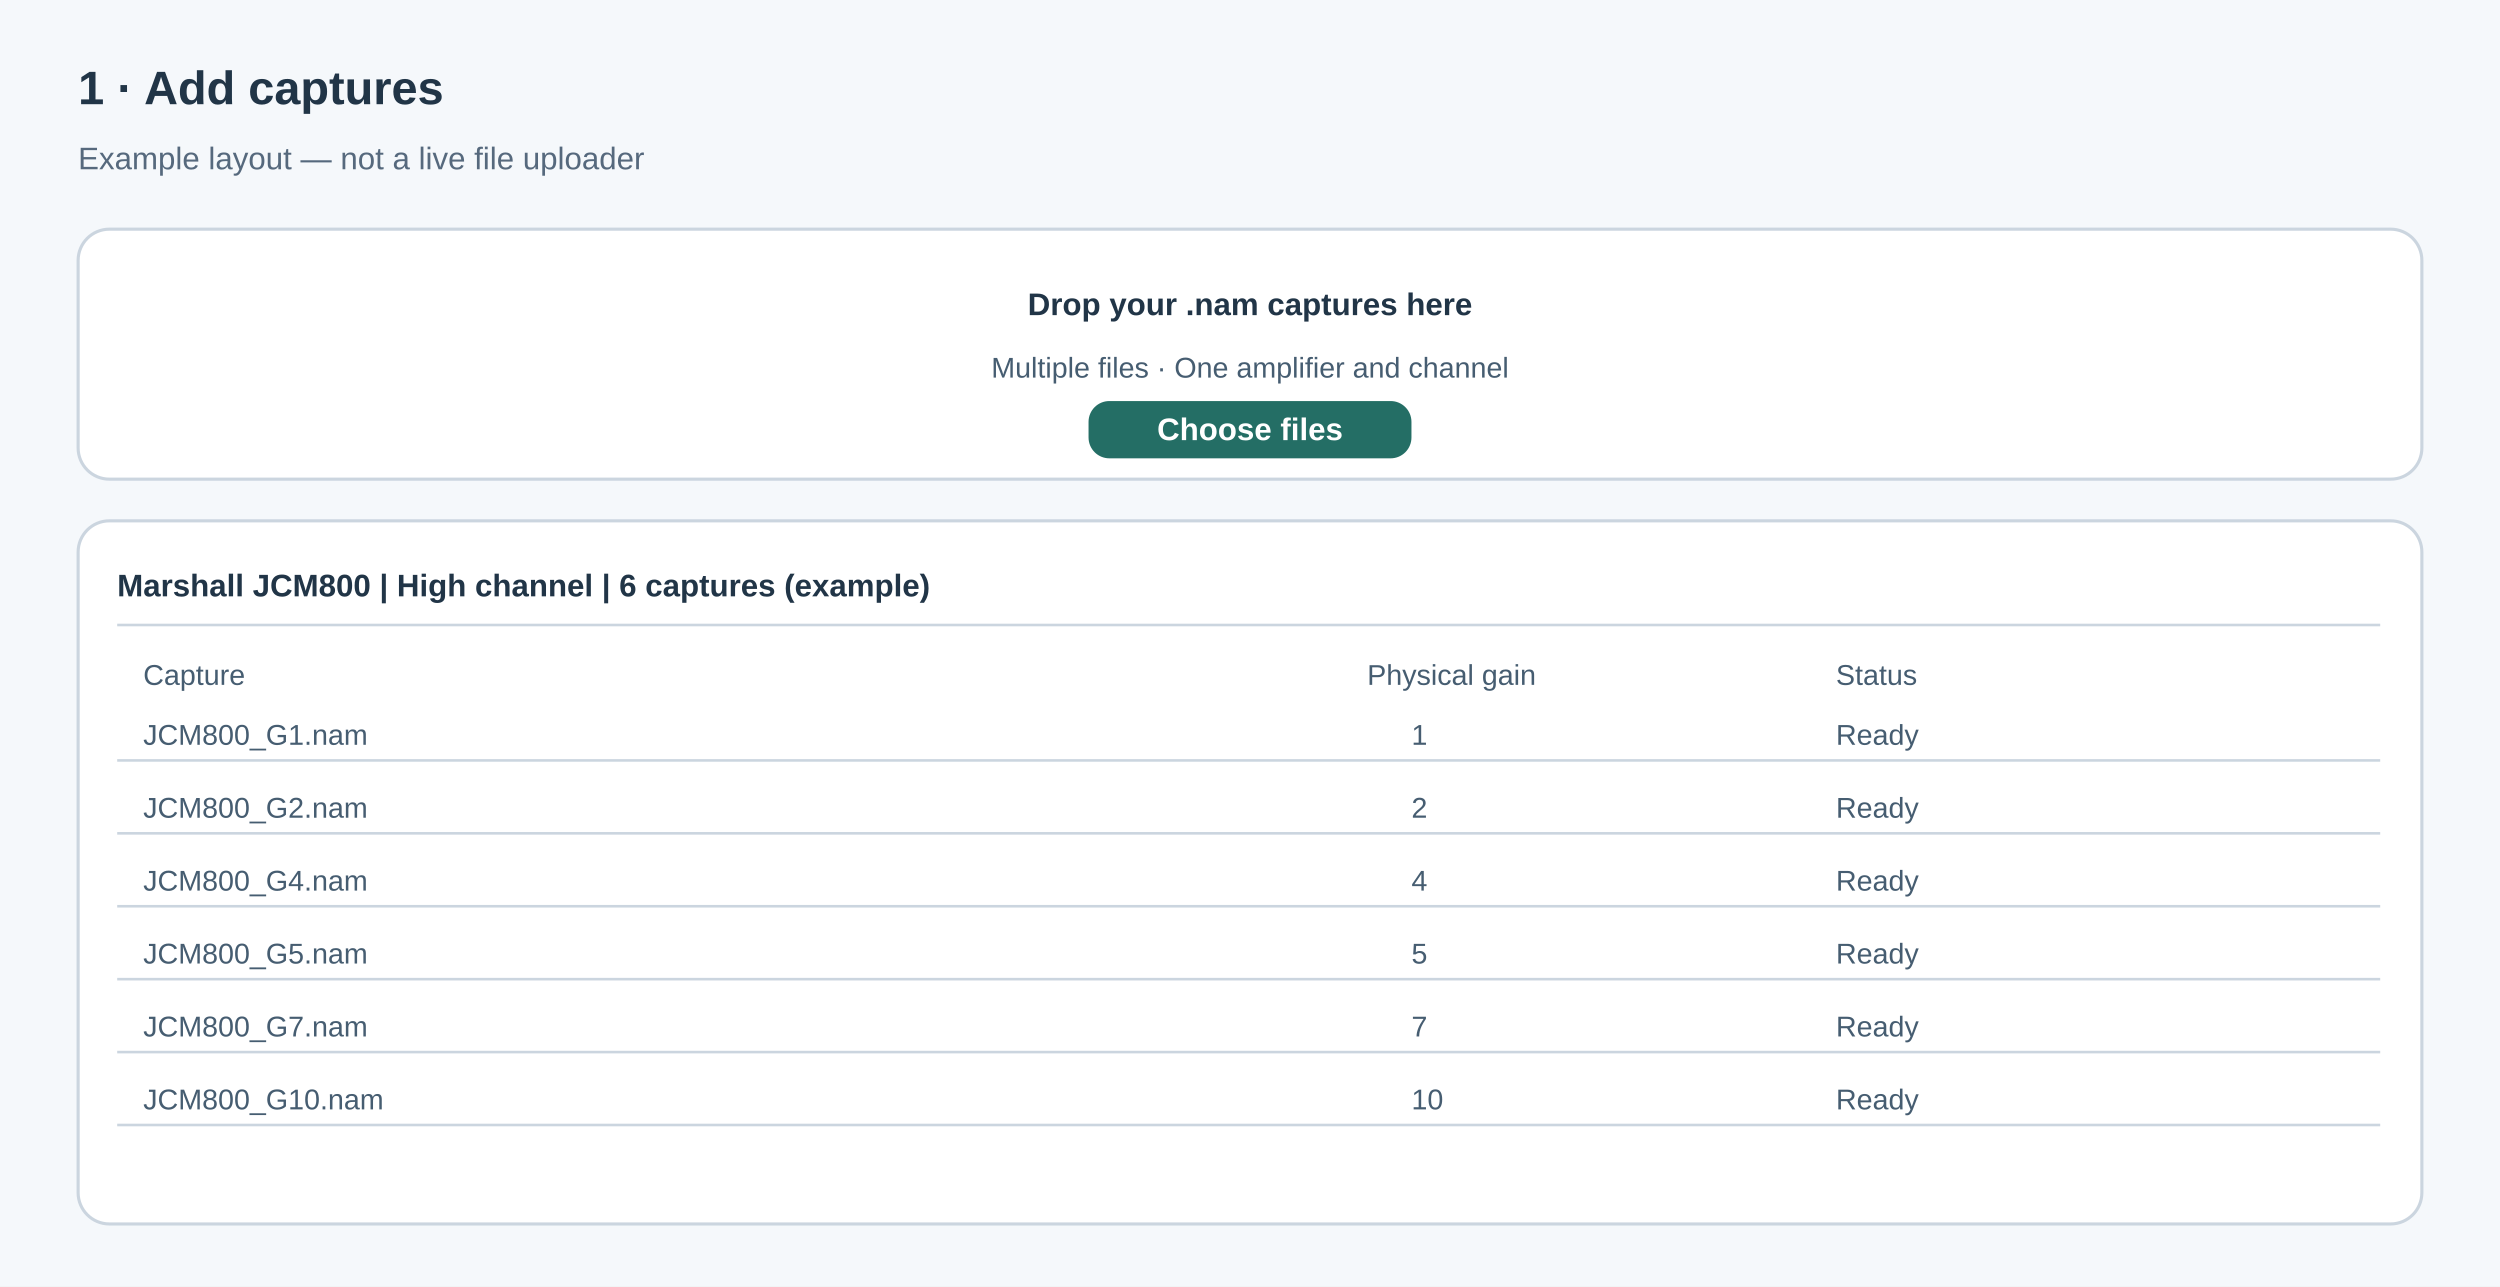
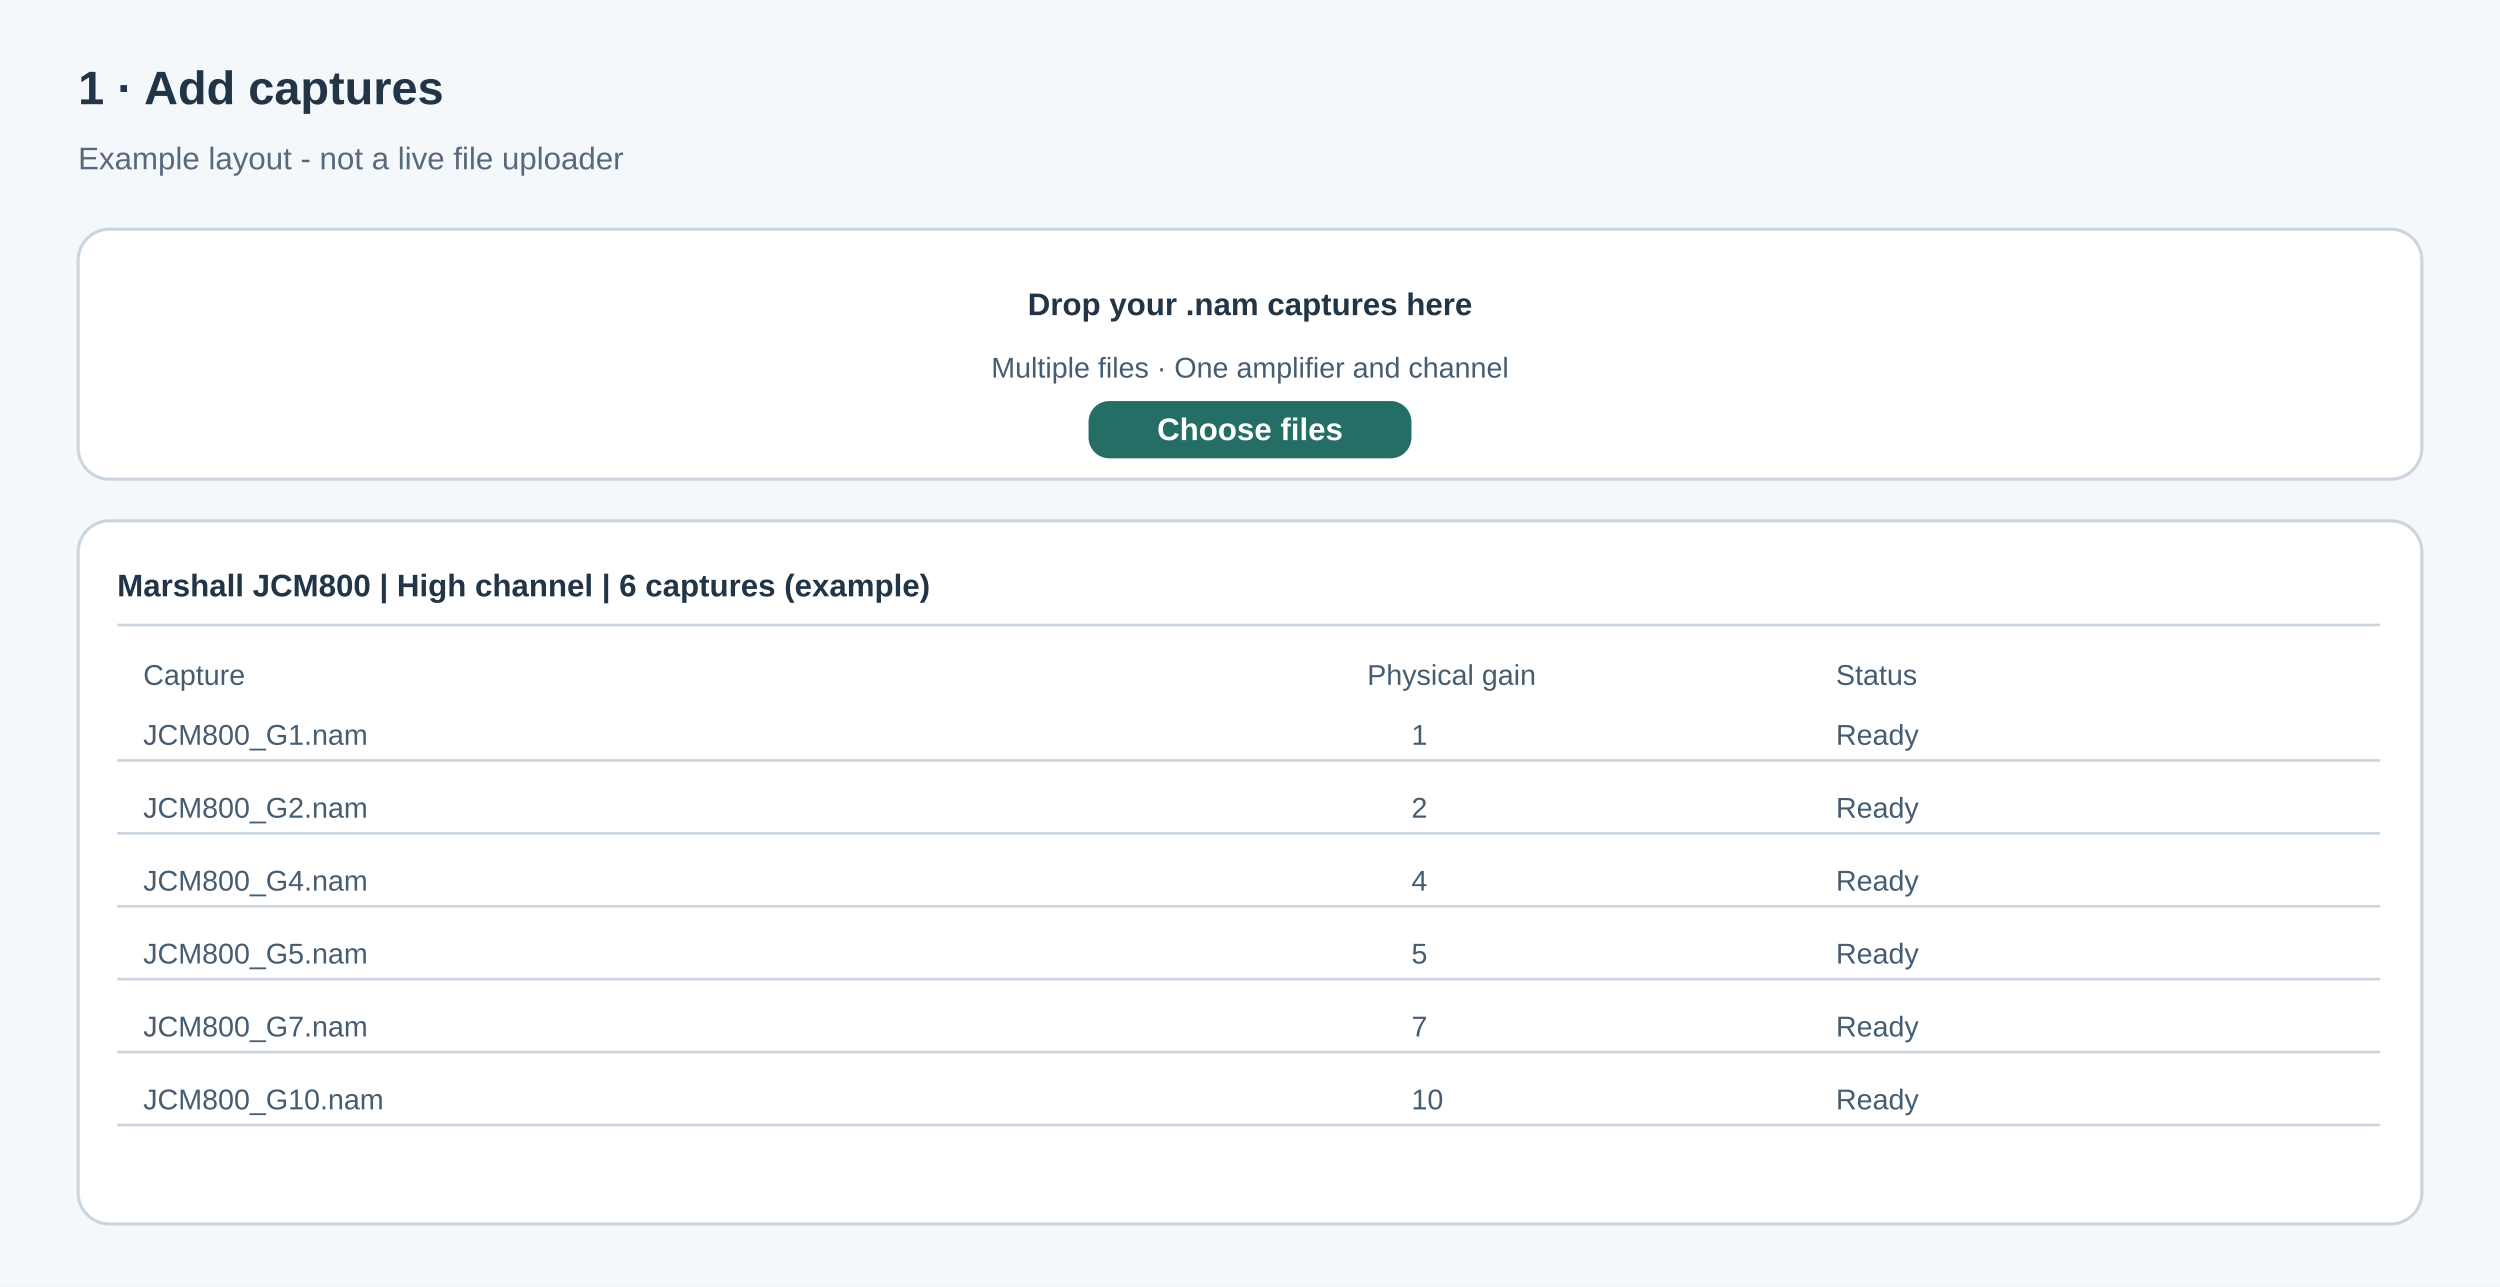
<svg xmlns="http://www.w3.org/2000/svg" width="960" height="494" viewBox="0 0 960 494" role="img">
  <rect width="960" height="494" fill="#f5f8fb" />
  <style>text{font-family:Arial,Helvetica,sans-serif;fill:#213547}.head{font-weight:700;font-size:18px}.sub{font-size:12px;fill:#56697d}.small{font-size:11px;fill:#465d71}.bold{font-weight:700}.panel{fill:#fff;stroke:#cbd5df;stroke-width:1.2}.accent{fill:#e8f6f2;stroke:#2f8b7d;stroke-width:1.5}.button{fill:#246e65}.btntext{fill:#fff;font-weight:700;font-size:12px}.line{stroke:#cbd5df;stroke-width:1}.tick{font-size:10px;fill:#687889}</style>
  <text x="30" y="40" class="head" text-anchor="start">1 · Add captures</text>
-   <text x="30" y="65" class="sub" text-anchor="start">Example layout — not a live file uploader</text>
+   <text x="30" y="65" class="sub" text-anchor="start">Example layout - not a live file uploader</text>
  <rect x="30" y="88" width="900" height="96" rx="12" class="panel" />
  <text x="480" y="121" class="bold" text-anchor="middle">Drop your .nam captures here</text>
  <text x="480" y="145" class="small" text-anchor="middle">Multiple files · One amplifier and channel</text>
  <rect x="418" y="154" width="124" height="22" rx="8" class="button" />
  <text x="480" y="169" class="btntext" text-anchor="middle">Choose files</text>
  <rect x="30" y="200" width="900" height="270" rx="12" class="panel" />
  <text x="45" y="229" class="bold" text-anchor="start">Marshall JCM800  |  High channel  |  6 captures (example)</text>
  <line x1="45" y1="240" x2="914" y2="240" class="line" />
  <text x="55" y="263" class="small" text-anchor="start">Capture</text>
  <text x="525" y="263" class="small" text-anchor="start">Physical gain</text>
  <text x="705" y="263" class="small" text-anchor="start">Status</text>
  <line x1="45" y1="292" x2="914" y2="292" class="line" />
  <text x="55" y="286" class="small" text-anchor="start">JCM800_G1.nam</text>
  <text x="542" y="286" class="small" text-anchor="start">1</text>
  <text x="705" y="286" class="small" text-anchor="start">Ready</text>
  <line x1="45" y1="320" x2="914" y2="320" class="line" />
  <text x="55" y="314" class="small" text-anchor="start">JCM800_G2.nam</text>
  <text x="542" y="314" class="small" text-anchor="start">2</text>
  <text x="705" y="314" class="small" text-anchor="start">Ready</text>
  <line x1="45" y1="348" x2="914" y2="348" class="line" />
  <text x="55" y="342" class="small" text-anchor="start">JCM800_G4.nam</text>
  <text x="542" y="342" class="small" text-anchor="start">4</text>
  <text x="705" y="342" class="small" text-anchor="start">Ready</text>
  <line x1="45" y1="376" x2="914" y2="376" class="line" />
  <text x="55" y="370" class="small" text-anchor="start">JCM800_G5.nam</text>
  <text x="542" y="370" class="small" text-anchor="start">5</text>
  <text x="705" y="370" class="small" text-anchor="start">Ready</text>
  <line x1="45" y1="404" x2="914" y2="404" class="line" />
  <text x="55" y="398" class="small" text-anchor="start">JCM800_G7.nam</text>
  <text x="542" y="398" class="small" text-anchor="start">7</text>
  <text x="705" y="398" class="small" text-anchor="start">Ready</text>
  <line x1="45" y1="432" x2="914" y2="432" class="line" />
  <text x="55" y="426" class="small" text-anchor="start">JCM800_G10.nam</text>
  <text x="542" y="426" class="small" text-anchor="start">10</text>
  <text x="705" y="426" class="small" text-anchor="start">Ready</text>
</svg>
